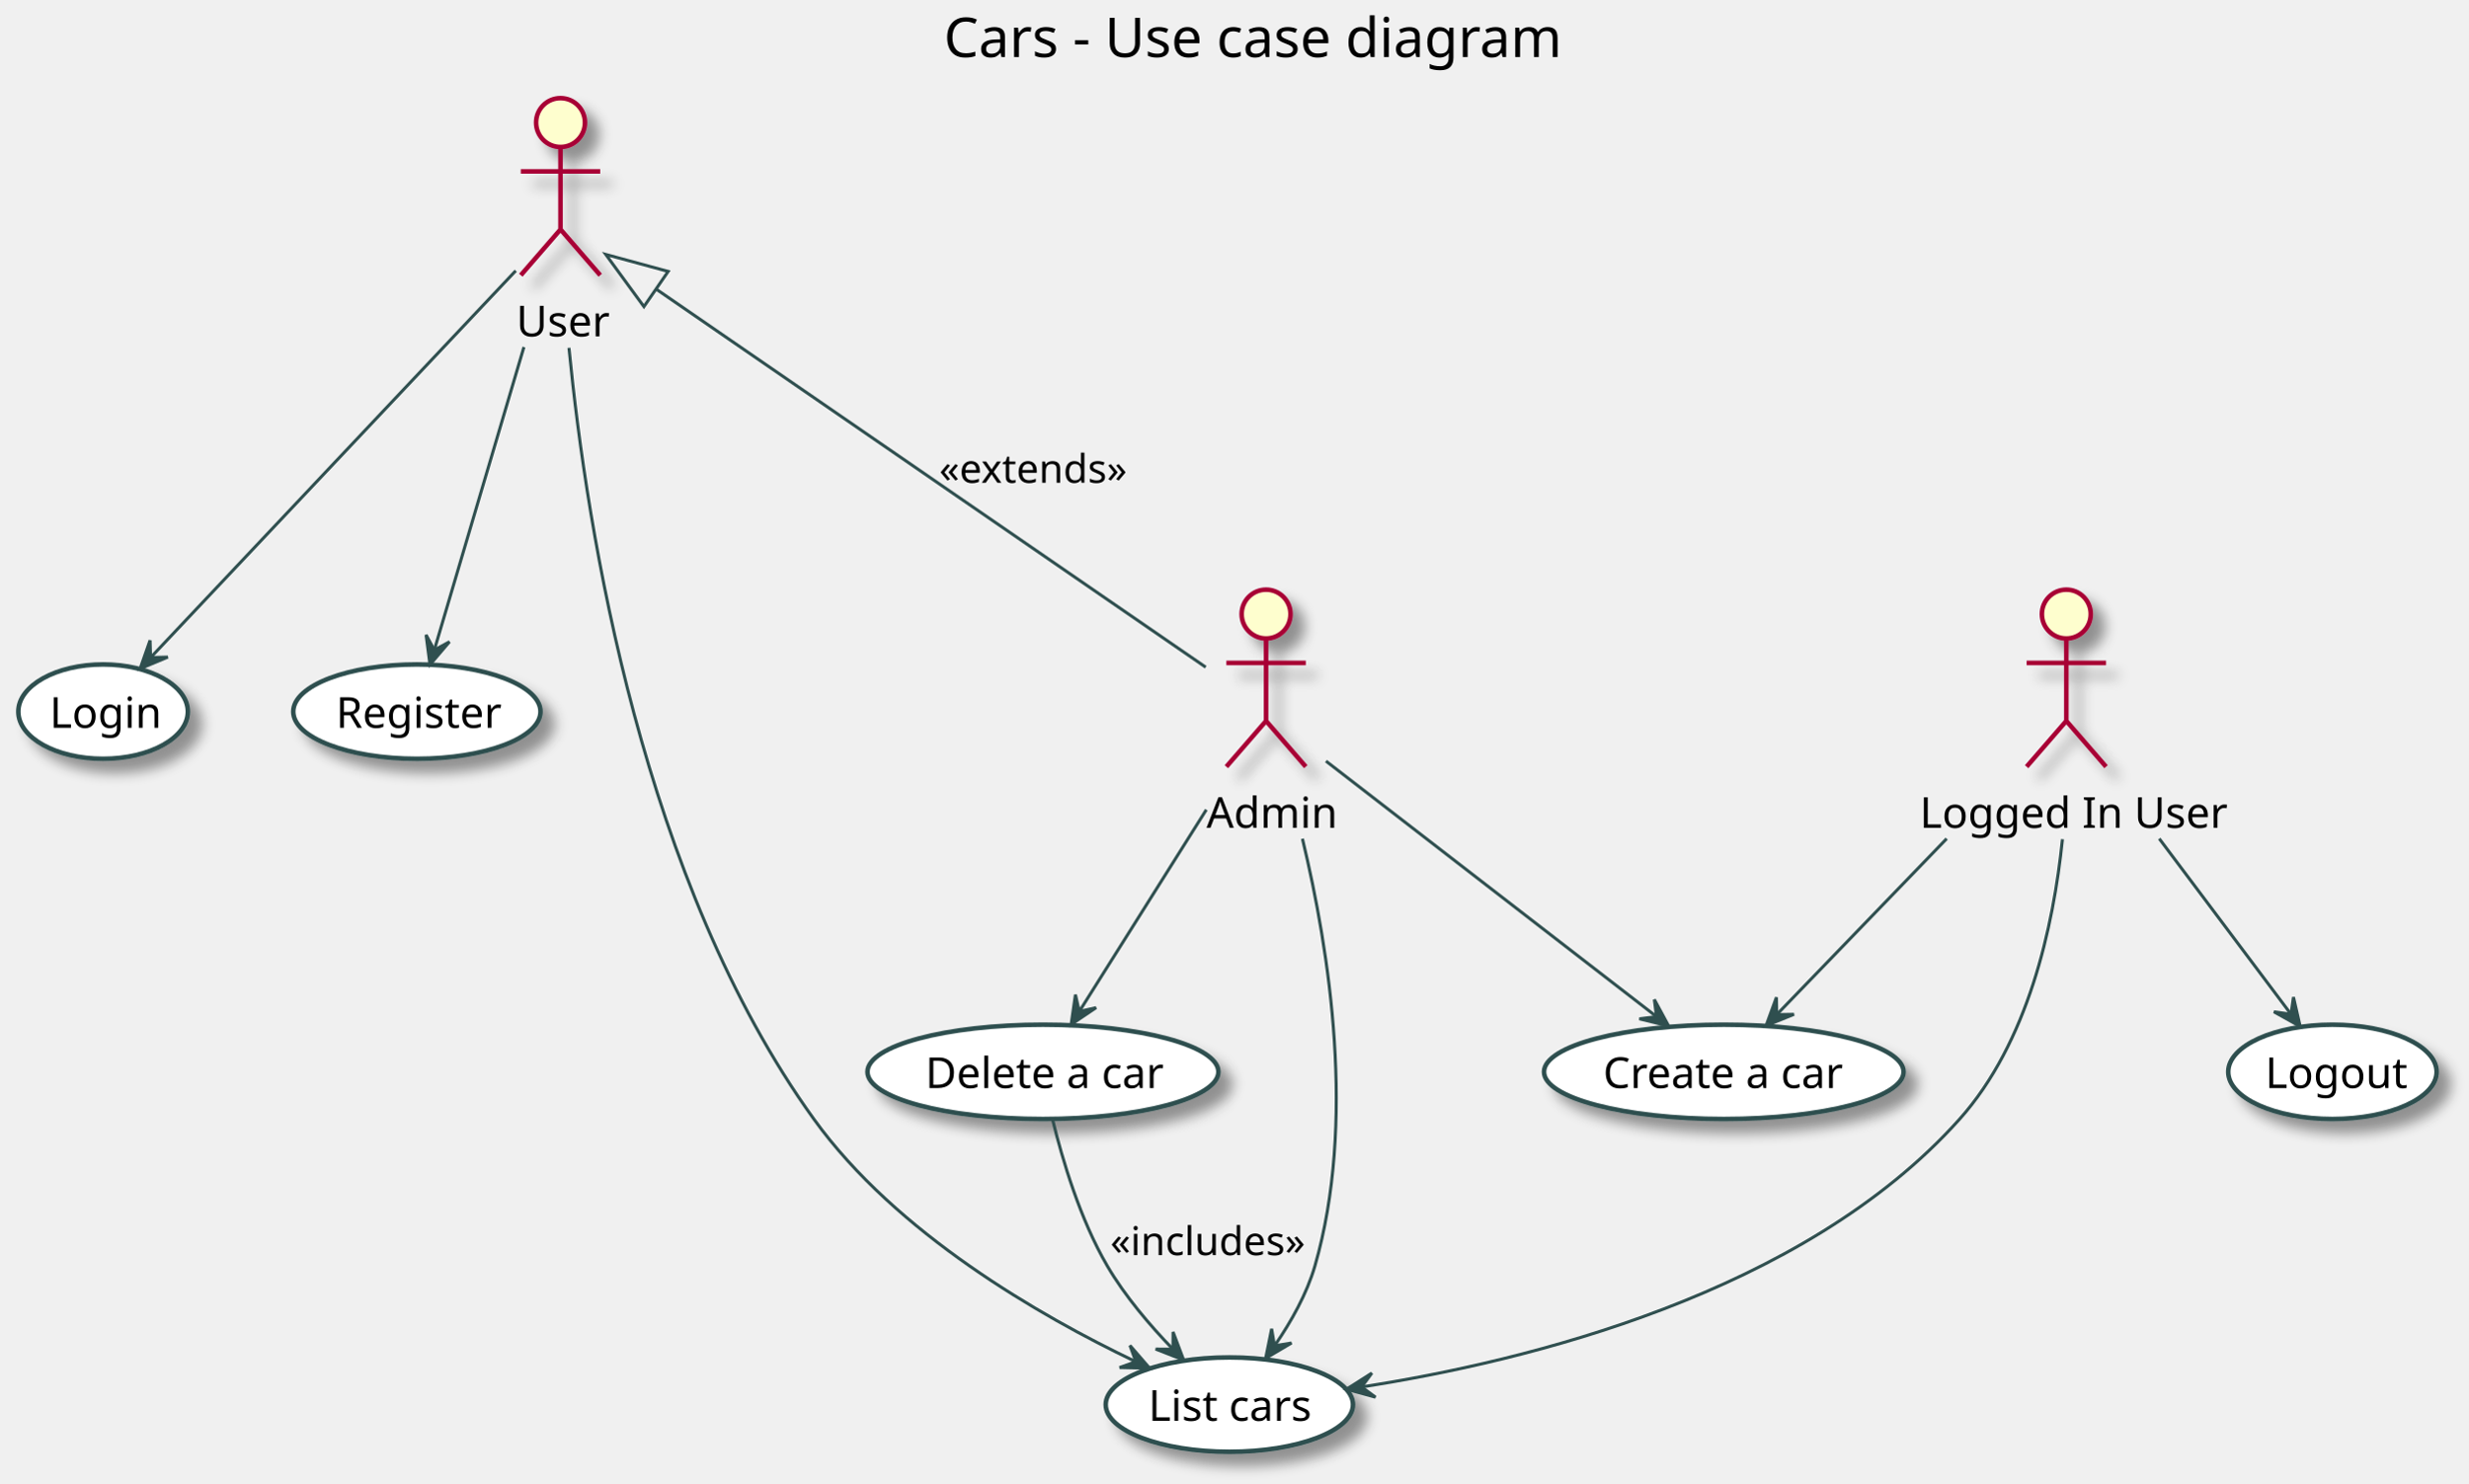
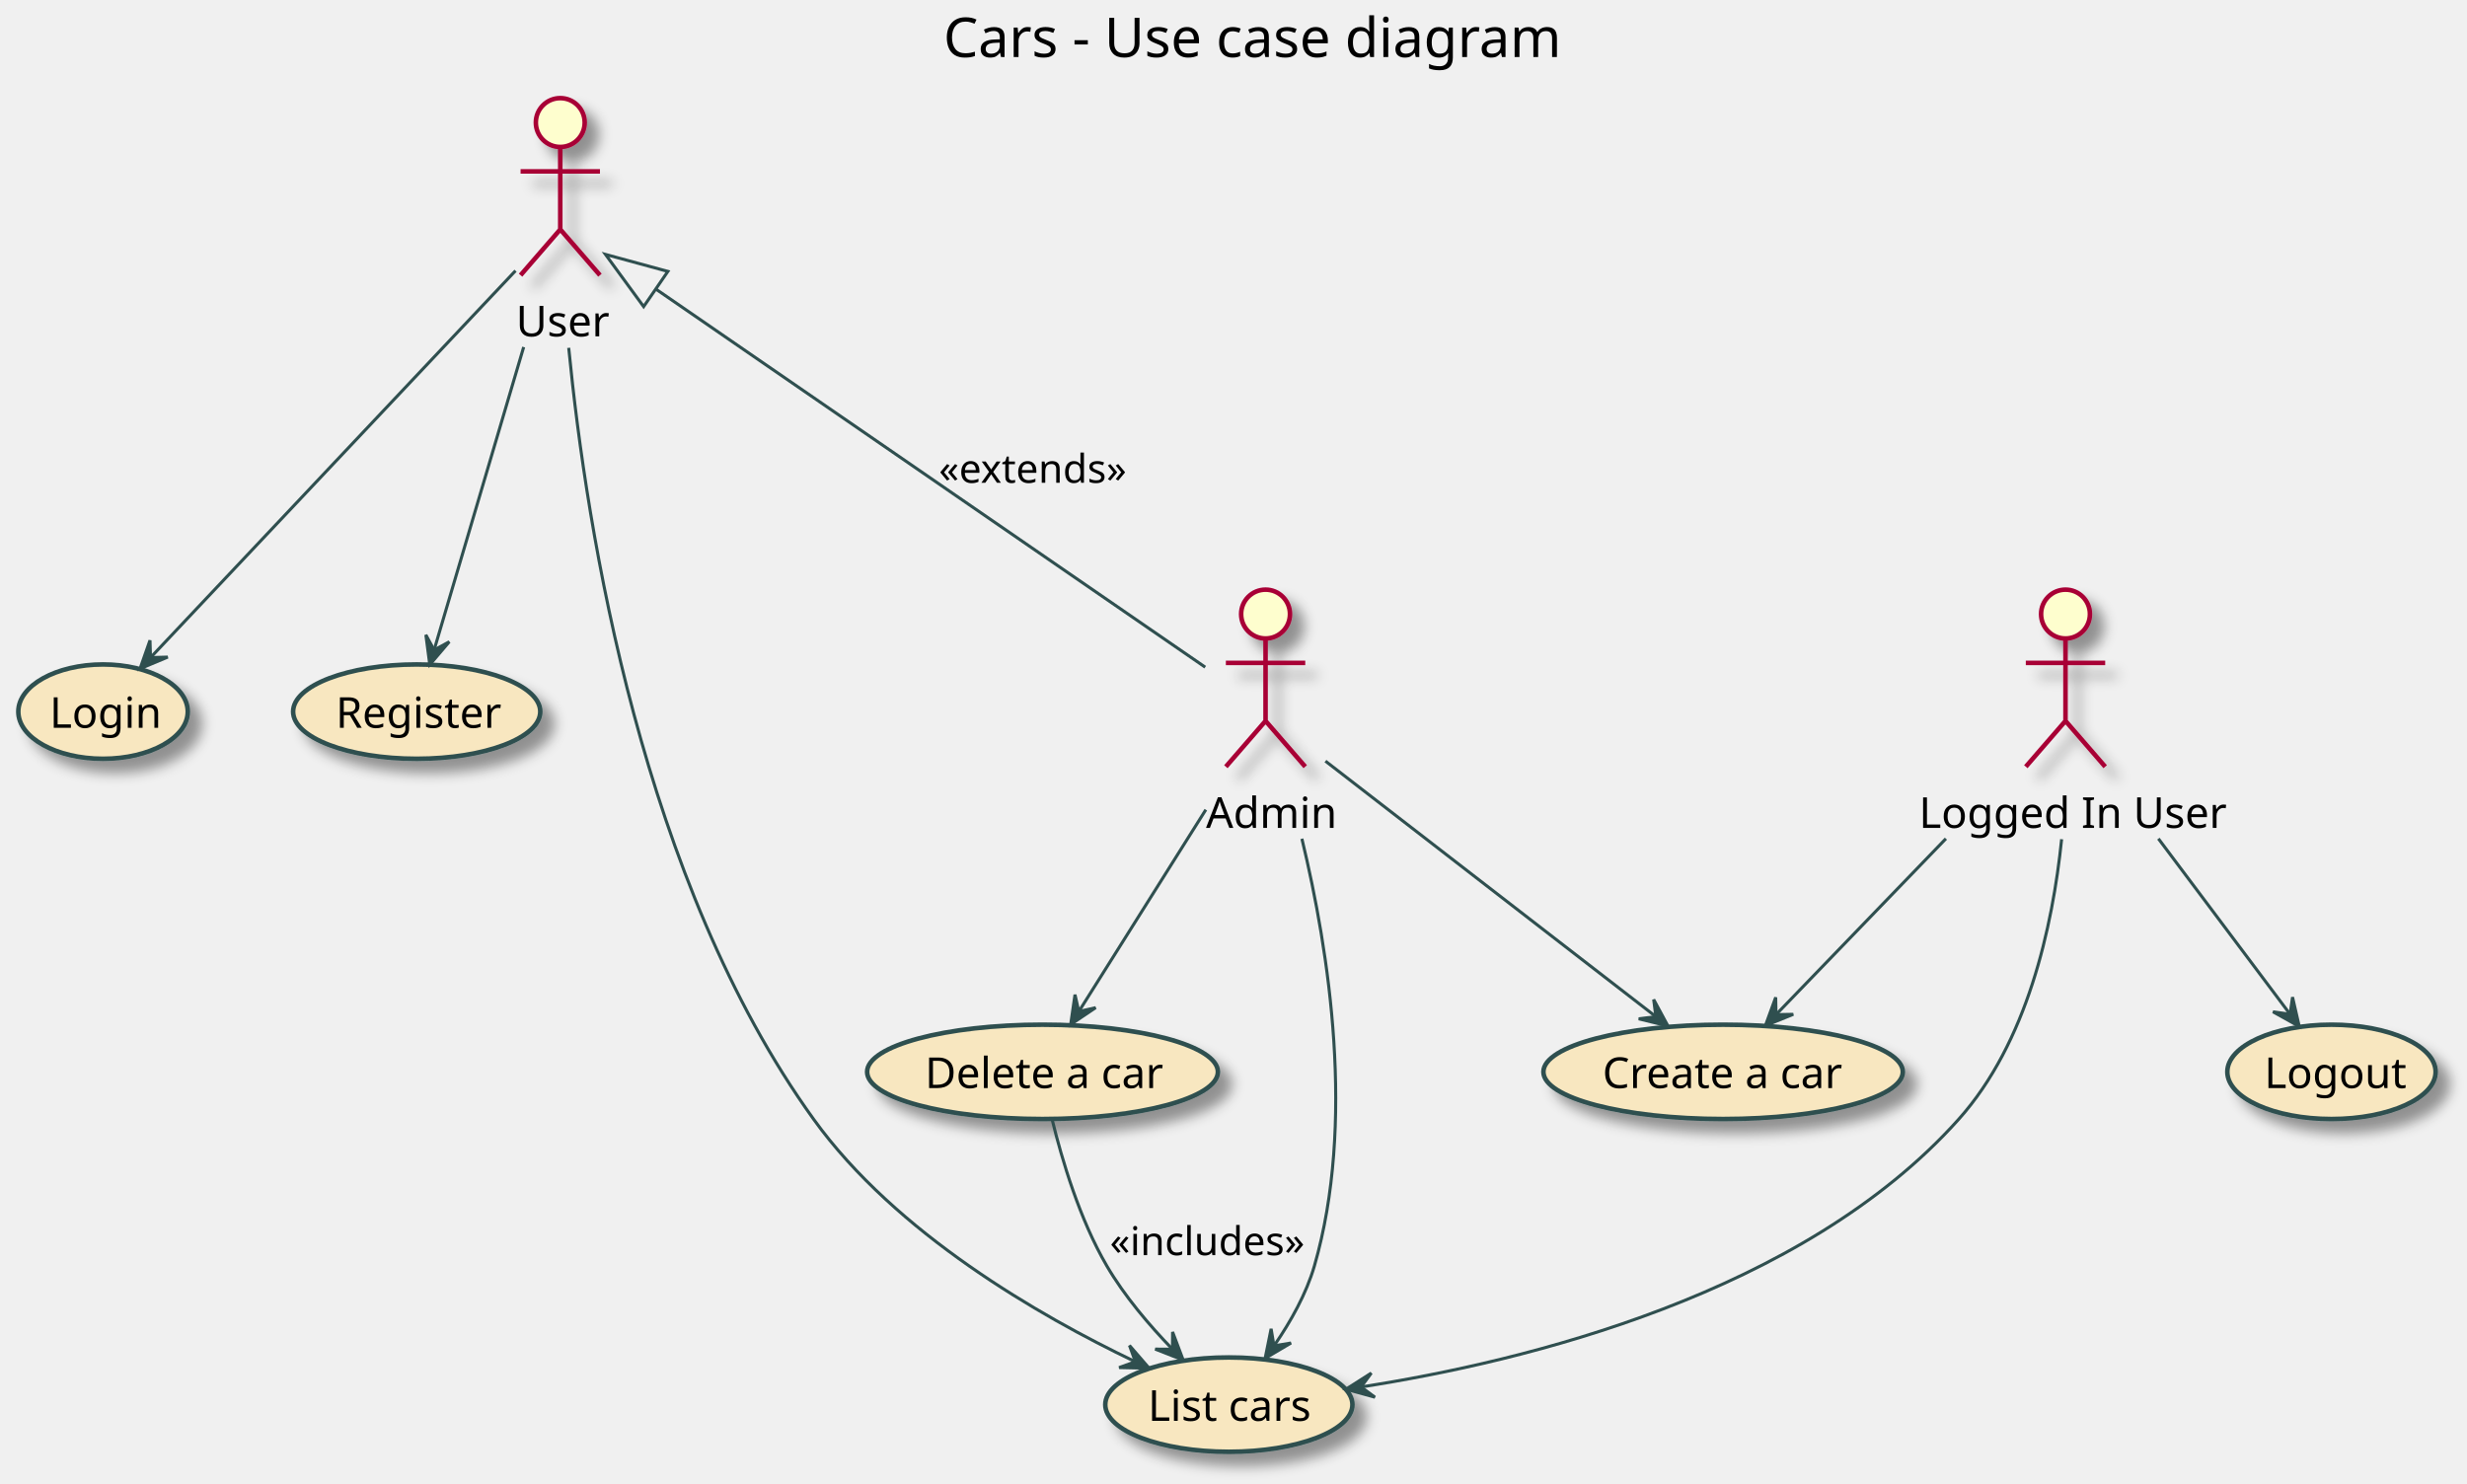
- <svg xmlns="http://www.w3.org/2000/svg" contentScriptType="application/ecmascript" contentStyleType="text/css" height="729px" preserveAspectRatio="none" style="width:1212px;height:729px;" version="1.1" viewBox="0 0 1212 729" width="1212px" zoomAndPan="magnify">
+ <svg xmlns="http://www.w3.org/2000/svg" contentScriptType="application/ecmascript" contentStyleType="text/css" height="972px" preserveAspectRatio="none" style="width:1616px;height:972px;" version="1.1" viewBox="0 0 1616 972" width="1616px" zoomAndPan="magnify">
  <defs>
-     <filter height="300%" id="f6tbj1rgiv6bm" width="300%" x="-1" y="-1">
-       <feGaussianBlur result="blurOut" stdDeviation="3.0" />
+     <filter height="300%" id="fxdiajy8fq3ji" width="300%" x="-1" y="-1">
+       <feGaussianBlur result="blurOut" stdDeviation="4.0" />
      <feColorMatrix in="blurOut" result="blurOut2" type="matrix" values="0 0 0 0 0 0 0 0 0 0 0 0 0 0 0 0 0 0 .4 0" />
-       <feOffset dx="6.0" dy="6.0" in="blurOut2" result="blurOut3" />
+       <feOffset dx="8.0" dy="8.0" in="blurOut2" result="blurOut3" />
      <feBlend in="SourceGraphic" in2="blurOut3" mode="normal" />
    </filter>
  </defs>
  <g>
-     <text fill="#000000" font-family="sans-serif" font-size="27" lengthAdjust="spacingAndGlyphs" textLength="297" x="463.5" y="28.028">Cars - Use case diagram</text>
-     <ellipse cx="275.25" cy="60.211" fill="#FEFECE" filter="url(#f6tbj1rgiv6bm)" rx="12" ry="12" style="stroke: #A80036; stroke-width: 2.25;" />
-     <path d="M275.25,72.211 L275.25,112.711 M255.75,84.211 L294.75,84.211 M275.25,112.711 L255.75,135.211 M275.25,112.711 L294.75,135.211 " fill="none" filter="url(#f6tbj1rgiv6bm)" style="stroke: #A80036; stroke-width: 2.25;" />
-     <text fill="#000000" font-family="sans-serif" font-size="21" lengthAdjust="spacingAndGlyphs" textLength="43.5" x="253.5" y="165.261">User</text>
-     <ellipse cx="50.623" cy="349.639" fill="#FFFFFF" filter="url(#f6tbj1rgiv6bm)" rx="41.623" ry="23.178" style="stroke: #2F4F4F; stroke-width: 2.25;" />
-     <text fill="#000000" font-family="sans-serif" font-size="21" lengthAdjust="spacingAndGlyphs" textLength="52.5" x="24.373" y="357.596">Login</text>
-     <ellipse cx="204.715" cy="349.639" fill="#FFFFFF" filter="url(#f6tbj1rgiv6bm)" rx="60.715" ry="23.178" style="stroke: #2F4F4F; stroke-width: 2.25;" />
-     <text fill="#000000" font-family="sans-serif" font-size="21" lengthAdjust="spacingAndGlyphs" textLength="79.5" x="164.965" y="357.596">Register</text>
-     <ellipse cx="603.715" cy="690.139" fill="#FFFFFF" filter="url(#f6tbj1rgiv6bm)" rx="60.715" ry="23.178" style="stroke: #2F4F4F; stroke-width: 2.25;" />
-     <text fill="#000000" font-family="sans-serif" font-size="21" lengthAdjust="spacingAndGlyphs" textLength="79.5" x="563.965" y="698.096">List cars</text>
-     <ellipse cx="1014.75" cy="301.711" fill="#FEFECE" filter="url(#f6tbj1rgiv6bm)" rx="12" ry="12" style="stroke: #A80036; stroke-width: 2.25;" />
-     <path d="M1014.75,313.711 L1014.75,354.211 M995.25,325.711 L1034.25,325.711 M1014.75,354.211 L995.25,376.711 M1014.75,354.211 L1034.25,376.711 " fill="none" filter="url(#f6tbj1rgiv6bm)" style="stroke: #A80036; stroke-width: 2.25;" />
-     <text fill="#000000" font-family="sans-serif" font-size="21" lengthAdjust="spacingAndGlyphs" textLength="144" x="942.75" y="406.761">Logged In User</text>
-     <ellipse cx="1145.419" cy="526.639" fill="#FFFFFF" filter="url(#f6tbj1rgiv6bm)" rx="51.169" ry="23.178" style="stroke: #2F4F4F; stroke-width: 2.25;" />
-     <text fill="#000000" font-family="sans-serif" font-size="21" lengthAdjust="spacingAndGlyphs" textLength="66" x="1112.419" y="534.596">Logout</text>
-     <ellipse cx="846.542" cy="526.639" fill="#FFFFFF" filter="url(#f6tbj1rgiv6bm)" rx="88.292" ry="23.178" style="stroke: #2F4F4F; stroke-width: 2.25;" />
-     <text fill="#000000" font-family="sans-serif" font-size="21" lengthAdjust="spacingAndGlyphs" textLength="118.5" x="787.292" y="534.596">Create a car</text>
-     <ellipse cx="621.75" cy="301.711" fill="#FEFECE" filter="url(#f6tbj1rgiv6bm)" rx="12" ry="12" style="stroke: #A80036; stroke-width: 2.25;" />
-     <path d="M621.75,313.711 L621.75,354.211 M602.25,325.711 L641.25,325.711 M621.75,354.211 L602.25,376.711 M621.75,354.211 L641.25,376.711 " fill="none" filter="url(#f6tbj1rgiv6bm)" style="stroke: #A80036; stroke-width: 2.25;" />
-     <text fill="#000000" font-family="sans-serif" font-size="21" lengthAdjust="spacingAndGlyphs" textLength="58.5" x="592.5" y="406.761">Admin</text>
-     <ellipse cx="512.171" cy="526.639" fill="#FFFFFF" filter="url(#f6tbj1rgiv6bm)" rx="86.171" ry="23.178" style="stroke: #2F4F4F; stroke-width: 2.25;" />
-     <text fill="#000000" font-family="sans-serif" font-size="21" lengthAdjust="spacingAndGlyphs" textLength="115.5" x="454.421" y="534.596">Delete a car</text>
-     <path d="M253.266,133.013 C210.936,177.884 118.413,275.957 74.418,322.592 " fill="none" id="User-&gt;Login" style="stroke: #2F4F4F; stroke-width: 1.5;" />
-     <polygon fill="#2F4F4F" points="68.794,328.553,82.422,322.849,73.94,323.097,73.692,314.615,68.794,328.553" style="stroke: #2F4F4F; stroke-width: 1.5;" />
-     <path d="M257.277,170.512 C243.186,218.185 224.199,282.415 213.336,319.162 " fill="none" id="User-&gt;Register" style="stroke: #2F4F4F; stroke-width: 1.5;" />
-     <polygon fill="#2F4F4F" points="211.148,326.57,220.728,315.325,213.274,319.378,209.22,311.923,211.148,326.57" style="stroke: #2F4F4F; stroke-width: 1.5;" />
-     <path d="M279.401,170.9 C288.255,261.547 315.684,433.333 399.75,549.961 C440.166,606.03 510.685,646.543 557.299,668.834 " fill="none" id="User-&gt;List cars" style="stroke: #2F4F4F; stroke-width: 1.5;" />
-     <polygon fill="#2F4F4F" points="564.567,672.254,554.909,661.075,557.782,669.06,549.797,671.932,564.567,672.254" style="stroke: #2F4F4F; stroke-width: 1.5;" />
-     <path d="M1060.392,412.067 C1082.428,441.449 1107.755,475.217 1124.961,498.16 " fill="none" id="Logged In User-&gt;Logout" style="stroke: #2F4F4F; stroke-width: 1.5;" />
-     <polygon fill="#2F4F4F" points="1129.59,504.331,1126.29,489.931,1125.09,498.331,1116.69,497.131,1129.59,504.331" style="stroke: #2F4F4F; stroke-width: 1.5;" />
-     <path d="M955.992,412.067 C927.555,441.52 894.864,475.379 872.709,498.325 " fill="none" id="Logged In User-&gt;Create a car" style="stroke: #2F4F4F; stroke-width: 1.5;" />
-     <polygon fill="#2F4F4F" points="867.313,503.914,881.007,498.369,872.523,498.518,872.374,490.034,867.313,503.914" style="stroke: #2F4F4F; stroke-width: 1.5;" />
-     <path d="M1012.845,412.336 C1008.411,455.575 995.922,512.326 962.25,549.961 C885.514,635.726 749.497,668.904 668.877,681.426 " fill="none" id="Logged In User-&gt;List cars" style="stroke: #2F4F4F; stroke-width: 1.5;" />
-     <polygon fill="#2F4F4F" points="661.253,682.574,675.495,686.498,668.669,681.458,673.709,674.631,661.253,682.574" style="stroke: #2F4F4F; stroke-width: 1.5;" />
-     <path d="M639.606,412.109 C653.031,467.797 665.955,551.909 645.75,621.961 C641.79,635.688 634.082,649.314 626.337,660.641 " fill="none" id="Admin-&gt;List cars" style="stroke: #2F4F4F; stroke-width: 1.5;" />
-     <polygon fill="#2F4F4F" points="621.543,667.377,634.258,659.856,625.891,661.266,624.481,652.899,621.543,667.377" style="stroke: #2F4F4F; stroke-width: 1.5;" />
-     <path d="M592.405,397.84 C572.55,429.392 546.965,470.047 530.107,496.835 " fill="none" id="Admin-&gt;Delete a car" style="stroke: #2F4F4F; stroke-width: 1.5;" />
-     <polygon fill="#2F4F4F" points="526.019,503.333,538.287,495.103,530.013,496.986,528.131,488.712,526.019,503.333" style="stroke: #2F4F4F; stroke-width: 1.5;" />
-     <path d="M651.165,373.958 C692.946,406.268 769.27,465.293 813.202,499.268 " fill="none" id="Admin-&gt;Create a car" style="stroke: #2F4F4F; stroke-width: 1.5;" />
-     <polygon fill="#2F4F4F" points="819.441,504.092,812.431,491.088,813.508,499.505,805.091,500.581,819.441,504.092" style="stroke: #2F4F4F; stroke-width: 1.5;" />
-     <path d="M516.921,550.123 C521.731,569.835 530.424,599.122 543.75,621.961 C552.389,636.765 564.681,651.172 575.892,662.788 " fill="none" id="Delete a car-&gt;List cars" style="stroke: #2F4F4F; stroke-width: 1.5;" />
-     <polygon fill="#2F4F4F" points="581.289,668.256,576.076,654.433,576.021,662.918,567.535,662.863,581.289,668.256" style="stroke: #2F4F4F; stroke-width: 1.5;" />
-     <text fill="#000000" font-family="sans-serif" font-size="19.5" lengthAdjust="spacingAndGlyphs" textLength="93" x="545.25" y="616.704">«includes»</text>
-     <path d="M322.178,142.012 C394.682,191.917 531.846,286.328 592.1,327.802 " fill="none" id="User&lt;-Admin" style="stroke: #2F4F4F; stroke-width: 1.5;" />
-     <polygon fill="none" points="316.211,150.652,297.452,124.993,328.118,133.354,316.211,150.652" style="stroke: #2F4F4F; stroke-width: 1.5;" />
-     <text fill="#000000" font-family="sans-serif" font-size="19.5" lengthAdjust="spacingAndGlyphs" textLength="90" x="461.25" y="237.204">«extends»</text>
+     <text fill="#000000" font-family="sans-serif" font-size="36" lengthAdjust="spacingAndGlyphs" textLength="396" x="618" y="37.371">Cars - Use case diagram</text>
+     <ellipse cx="367" cy="80.281" fill="#FEFECE" filter="url(#fxdiajy8fq3ji)" rx="16" ry="16" style="stroke: #A80036; stroke-width: 3.0;" />
+     <path d="M367,96.281 L367,150.281 M341,112.281 L393,112.281 M367,150.281 L341,180.281 M367,150.281 L393,180.281 " fill="none" filter="url(#fxdiajy8fq3ji)" style="stroke: #A80036; stroke-width: 3.0;" />
+     <text fill="#000000" font-family="sans-serif" font-size="28" lengthAdjust="spacingAndGlyphs" textLength="58" x="338" y="220.348">User</text>
+     <ellipse cx="67.498" cy="466.185" fill="#F8E7C0" filter="url(#fxdiajy8fq3ji)" rx="55.498" ry="30.903" style="stroke: #2F4F4F; stroke-width: 3.0;" />
+     <text fill="#000000" font-family="sans-serif" font-size="28" lengthAdjust="spacingAndGlyphs" textLength="70" x="32.498" y="476.794">Login</text>
+     <ellipse cx="272.953" cy="466.185" fill="#F8E7C0" filter="url(#fxdiajy8fq3ji)" rx="80.953" ry="30.903" style="stroke: #2F4F4F; stroke-width: 3.0;" />
+     <text fill="#000000" font-family="sans-serif" font-size="28" lengthAdjust="spacingAndGlyphs" textLength="106" x="219.953" y="476.794">Register</text>
+     <ellipse cx="804.953" cy="920.185" fill="#F8E7C0" filter="url(#fxdiajy8fq3ji)" rx="80.953" ry="30.903" style="stroke: #2F4F4F; stroke-width: 3.0;" />
+     <text fill="#000000" font-family="sans-serif" font-size="28" lengthAdjust="spacingAndGlyphs" textLength="106" x="751.953" y="930.794">List cars</text>
+     <ellipse cx="1353" cy="402.281" fill="#FEFECE" filter="url(#fxdiajy8fq3ji)" rx="16" ry="16" style="stroke: #A80036; stroke-width: 3.0;" />
+     <path d="M1353,418.281 L1353,472.281 M1327,434.281 L1379,434.281 M1353,472.281 L1327,502.281 M1353,472.281 L1379,502.281 " fill="none" filter="url(#fxdiajy8fq3ji)" style="stroke: #A80036; stroke-width: 3.0;" />
+     <text fill="#000000" font-family="sans-serif" font-size="28" lengthAdjust="spacingAndGlyphs" textLength="192" x="1257" y="542.348">Logged In User</text>
+     <ellipse cx="1527.225" cy="702.185" fill="#F8E7C0" filter="url(#fxdiajy8fq3ji)" rx="68.225" ry="30.903" style="stroke: #2F4F4F; stroke-width: 3.0;" />
+     <text fill="#000000" font-family="sans-serif" font-size="28" lengthAdjust="spacingAndGlyphs" textLength="88" x="1483.225" y="712.794">Logout</text>
+     <ellipse cx="1128.723" cy="702.185" fill="#F8E7C0" filter="url(#fxdiajy8fq3ji)" rx="117.723" ry="30.903" style="stroke: #2F4F4F; stroke-width: 3.0;" />
+     <text fill="#000000" font-family="sans-serif" font-size="28" lengthAdjust="spacingAndGlyphs" textLength="158" x="1049.723" y="712.794">Create a car</text>
+     <ellipse cx="829" cy="402.281" fill="#FEFECE" filter="url(#fxdiajy8fq3ji)" rx="16" ry="16" style="stroke: #A80036; stroke-width: 3.0;" />
+     <path d="M829,418.281 L829,472.281 M803,434.281 L855,434.281 M829,472.281 L803,502.281 M829,472.281 L855,502.281 " fill="none" filter="url(#fxdiajy8fq3ji)" style="stroke: #A80036; stroke-width: 3.0;" />
+     <text fill="#000000" font-family="sans-serif" font-size="28" lengthAdjust="spacingAndGlyphs" textLength="78" x="790" y="542.348">Admin</text>
+     <ellipse cx="682.894" cy="702.185" fill="#F8E7C0" filter="url(#fxdiajy8fq3ji)" rx="114.894" ry="30.903" style="stroke: #2F4F4F; stroke-width: 3.0;" />
+     <text fill="#000000" font-family="sans-serif" font-size="28" lengthAdjust="spacingAndGlyphs" textLength="154" x="605.894" y="712.794">Delete a car</text>
+     <path d="M337.688,177.351 C281.248,237.179 157.884,367.943 99.224,430.123 " fill="none" id="User-&gt;Login" style="stroke: #2F4F4F; stroke-width: 2.0;" />
+     <polygon fill="#2F4F4F" points="91.726,438.071,109.895,430.465,98.587,430.796,98.255,419.487,91.726,438.071" style="stroke: #2F4F4F; stroke-width: 2.0;" />
+     <path d="M343.036,227.349 C324.248,290.913 298.932,376.553 284.448,425.549 " fill="none" id="User-&gt;Register" style="stroke: #2F4F4F; stroke-width: 2.0;" />
+     <polygon fill="#2F4F4F" points="281.53,435.427,294.304,420.433,284.365,425.837,278.961,415.898,281.53,435.427" style="stroke: #2F4F4F; stroke-width: 2.0;" />
+     <path d="M372.534,227.867 C384.34,348.729 420.912,577.777 533,733.281 C586.888,808.04 680.914,862.058 743.066,891.779 " fill="none" id="User-&gt;List cars" style="stroke: #2F4F4F; stroke-width: 2.0;" />
+     <polygon fill="#2F4F4F" points="752.756,896.339,739.879,881.434,743.709,892.08,733.063,895.91,752.756,896.339" style="stroke: #2F4F4F; stroke-width: 2.0;" />
+     <path d="M1413.856,549.423 C1443.238,588.599 1477.006,633.623 1499.948,664.213 " fill="none" id="Logged In User-&gt;Logout" style="stroke: #2F4F4F; stroke-width: 2.0;" />
+     <polygon fill="#2F4F4F" points="1506.12,672.441,1501.72,653.241,1500.12,664.441,1488.92,662.841,1506.12,672.441" style="stroke: #2F4F4F; stroke-width: 2.0;" />
+     <path d="M1274.656,549.423 C1236.74,588.693 1193.152,633.839 1163.612,664.433 " fill="none" id="Logged In User-&gt;Create a car" style="stroke: #2F4F4F; stroke-width: 2.0;" />
+     <polygon fill="#2F4F4F" points="1156.418,671.885,1174.676,664.492,1163.364,664.691,1163.165,653.379,1156.418,671.885" style="stroke: #2F4F4F; stroke-width: 2.0;" />
+     <path d="M1350.46,549.781 C1344.548,607.433 1327.896,683.101 1283,733.281 C1180.686,847.635 999.33,891.872 891.836,908.568 " fill="none" id="Logged In User-&gt;List cars" style="stroke: #2F4F4F; stroke-width: 2.0;" />
+     <polygon fill="#2F4F4F" points="881.67,910.099,900.66,915.33,891.559,908.61,898.279,899.509,881.67,910.099" style="stroke: #2F4F4F; stroke-width: 2.0;" />
+     <path d="M852.808,549.479 C870.708,623.729 887.94,735.879 861,829.281 C855.72,847.584 845.442,865.752 835.116,880.855 " fill="none" id="Admin-&gt;List cars" style="stroke: #2F4F4F; stroke-width: 2.0;" />
+     <polygon fill="#2F4F4F" points="828.724,889.836,845.678,879.808,834.521,881.688,832.641,870.532,828.724,889.836" style="stroke: #2F4F4F; stroke-width: 2.0;" />
+     <path d="M789.874,530.453 C763.4,572.523 729.286,626.729 706.81,662.447 " fill="none" id="Admin-&gt;Delete a car" style="stroke: #2F4F4F; stroke-width: 2.0;" />
+     <polygon fill="#2F4F4F" points="701.358,671.111,717.716,660.138,706.684,662.648,704.174,651.616,701.358,671.111" style="stroke: #2F4F4F; stroke-width: 2.0;" />
+     <path d="M868.22,498.611 C923.928,541.691 1025.694,620.391 1084.27,665.691 " fill="none" id="Admin-&gt;Create a car" style="stroke: #2F4F4F; stroke-width: 2.0;" />
+     <polygon fill="#2F4F4F" points="1092.588,672.123,1083.242,654.784,1084.677,666.006,1073.455,667.442,1092.588,672.123" style="stroke: #2F4F4F; stroke-width: 2.0;" />
+     <path d="M689.228,733.497 C695.642,759.78 707.232,798.83 725,829.281 C736.518,849.021 752.908,868.229 767.856,883.717 " fill="none" id="Delete a car-&gt;List cars" style="stroke: #2F4F4F; stroke-width: 2.0;" />
+     <polygon fill="#2F4F4F" points="775.052,891.009,768.102,872.578,768.028,883.891,756.714,883.817,775.052,891.009" style="stroke: #2F4F4F; stroke-width: 2.0;" />
+     <text fill="#000000" font-family="sans-serif" font-size="26" lengthAdjust="spacingAndGlyphs" textLength="124" x="727" y="822.271">«includes»</text>
+     <path d="M429.57,189.349 C526.242,255.889 709.128,381.771 789.466,437.069 " fill="none" id="User&lt;-Admin" style="stroke: #2F4F4F; stroke-width: 2.0;" />
+     <polygon fill="none" points="421.614,200.869,396.602,166.657,437.49,177.805,421.614,200.869" style="stroke: #2F4F4F; stroke-width: 2.0;" />
+     <text fill="#000000" font-family="sans-serif" font-size="26" lengthAdjust="spacingAndGlyphs" textLength="120" x="615" y="316.272">«extends»</text>
  </g>
</svg>
